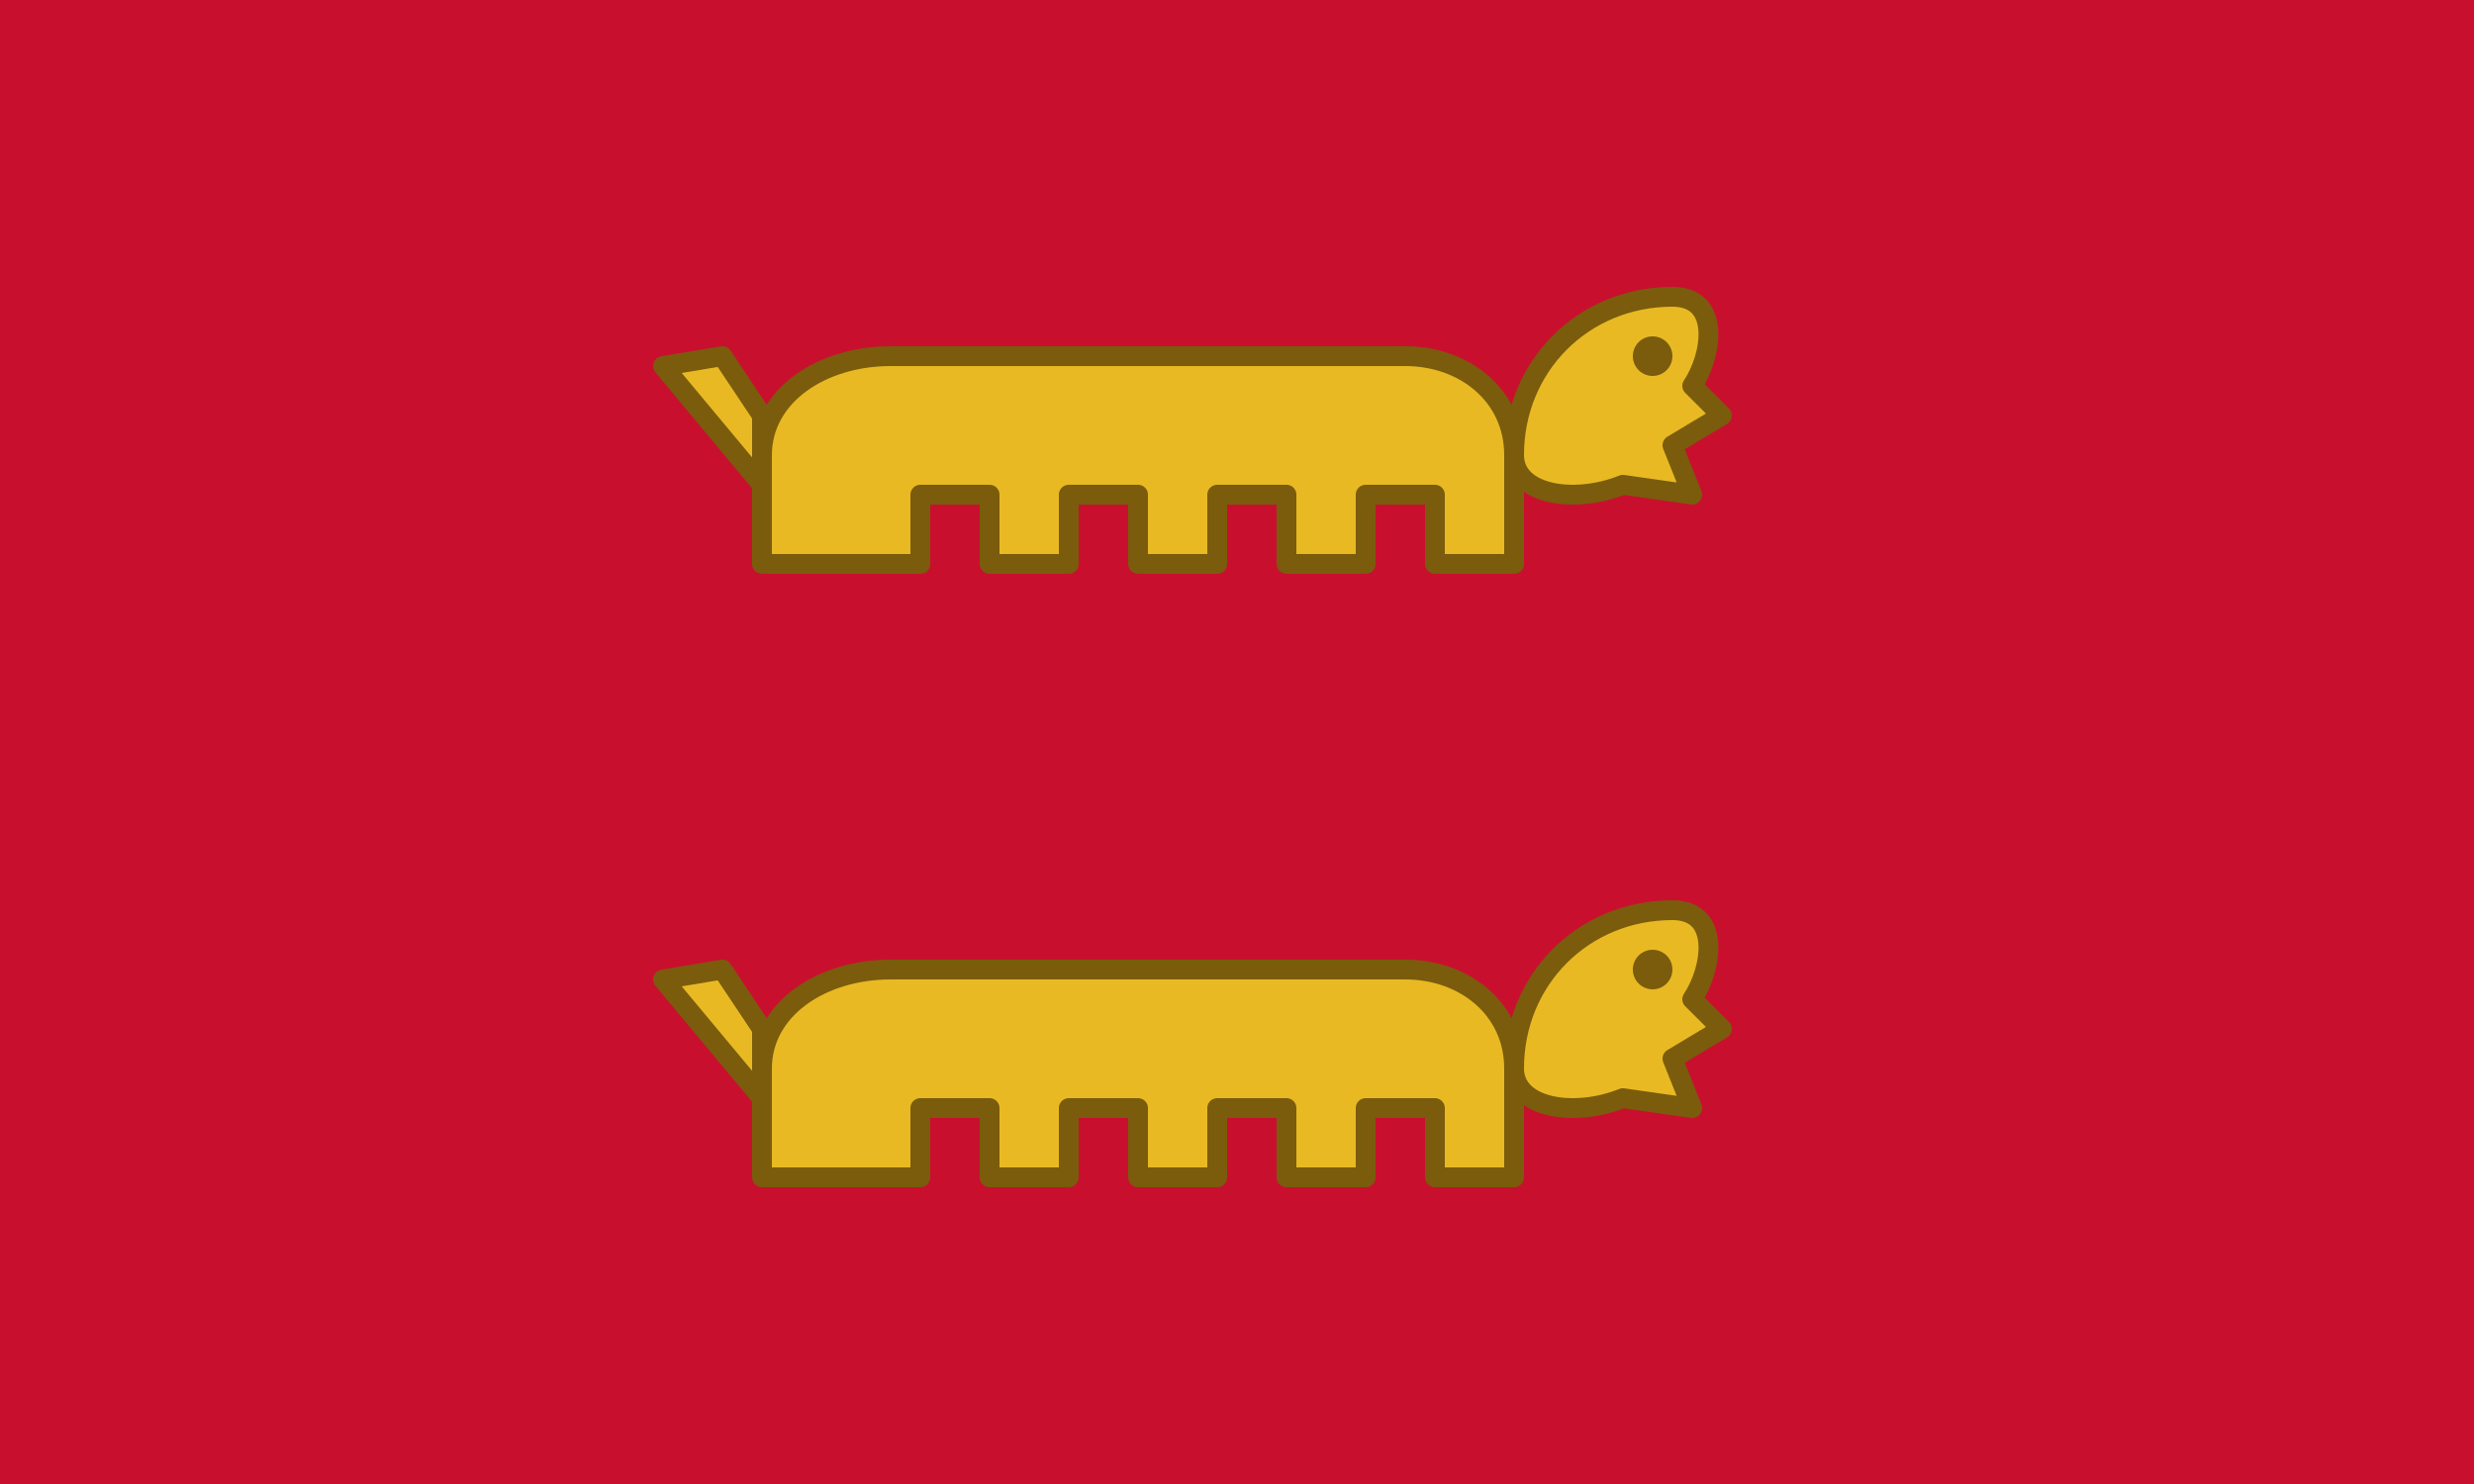
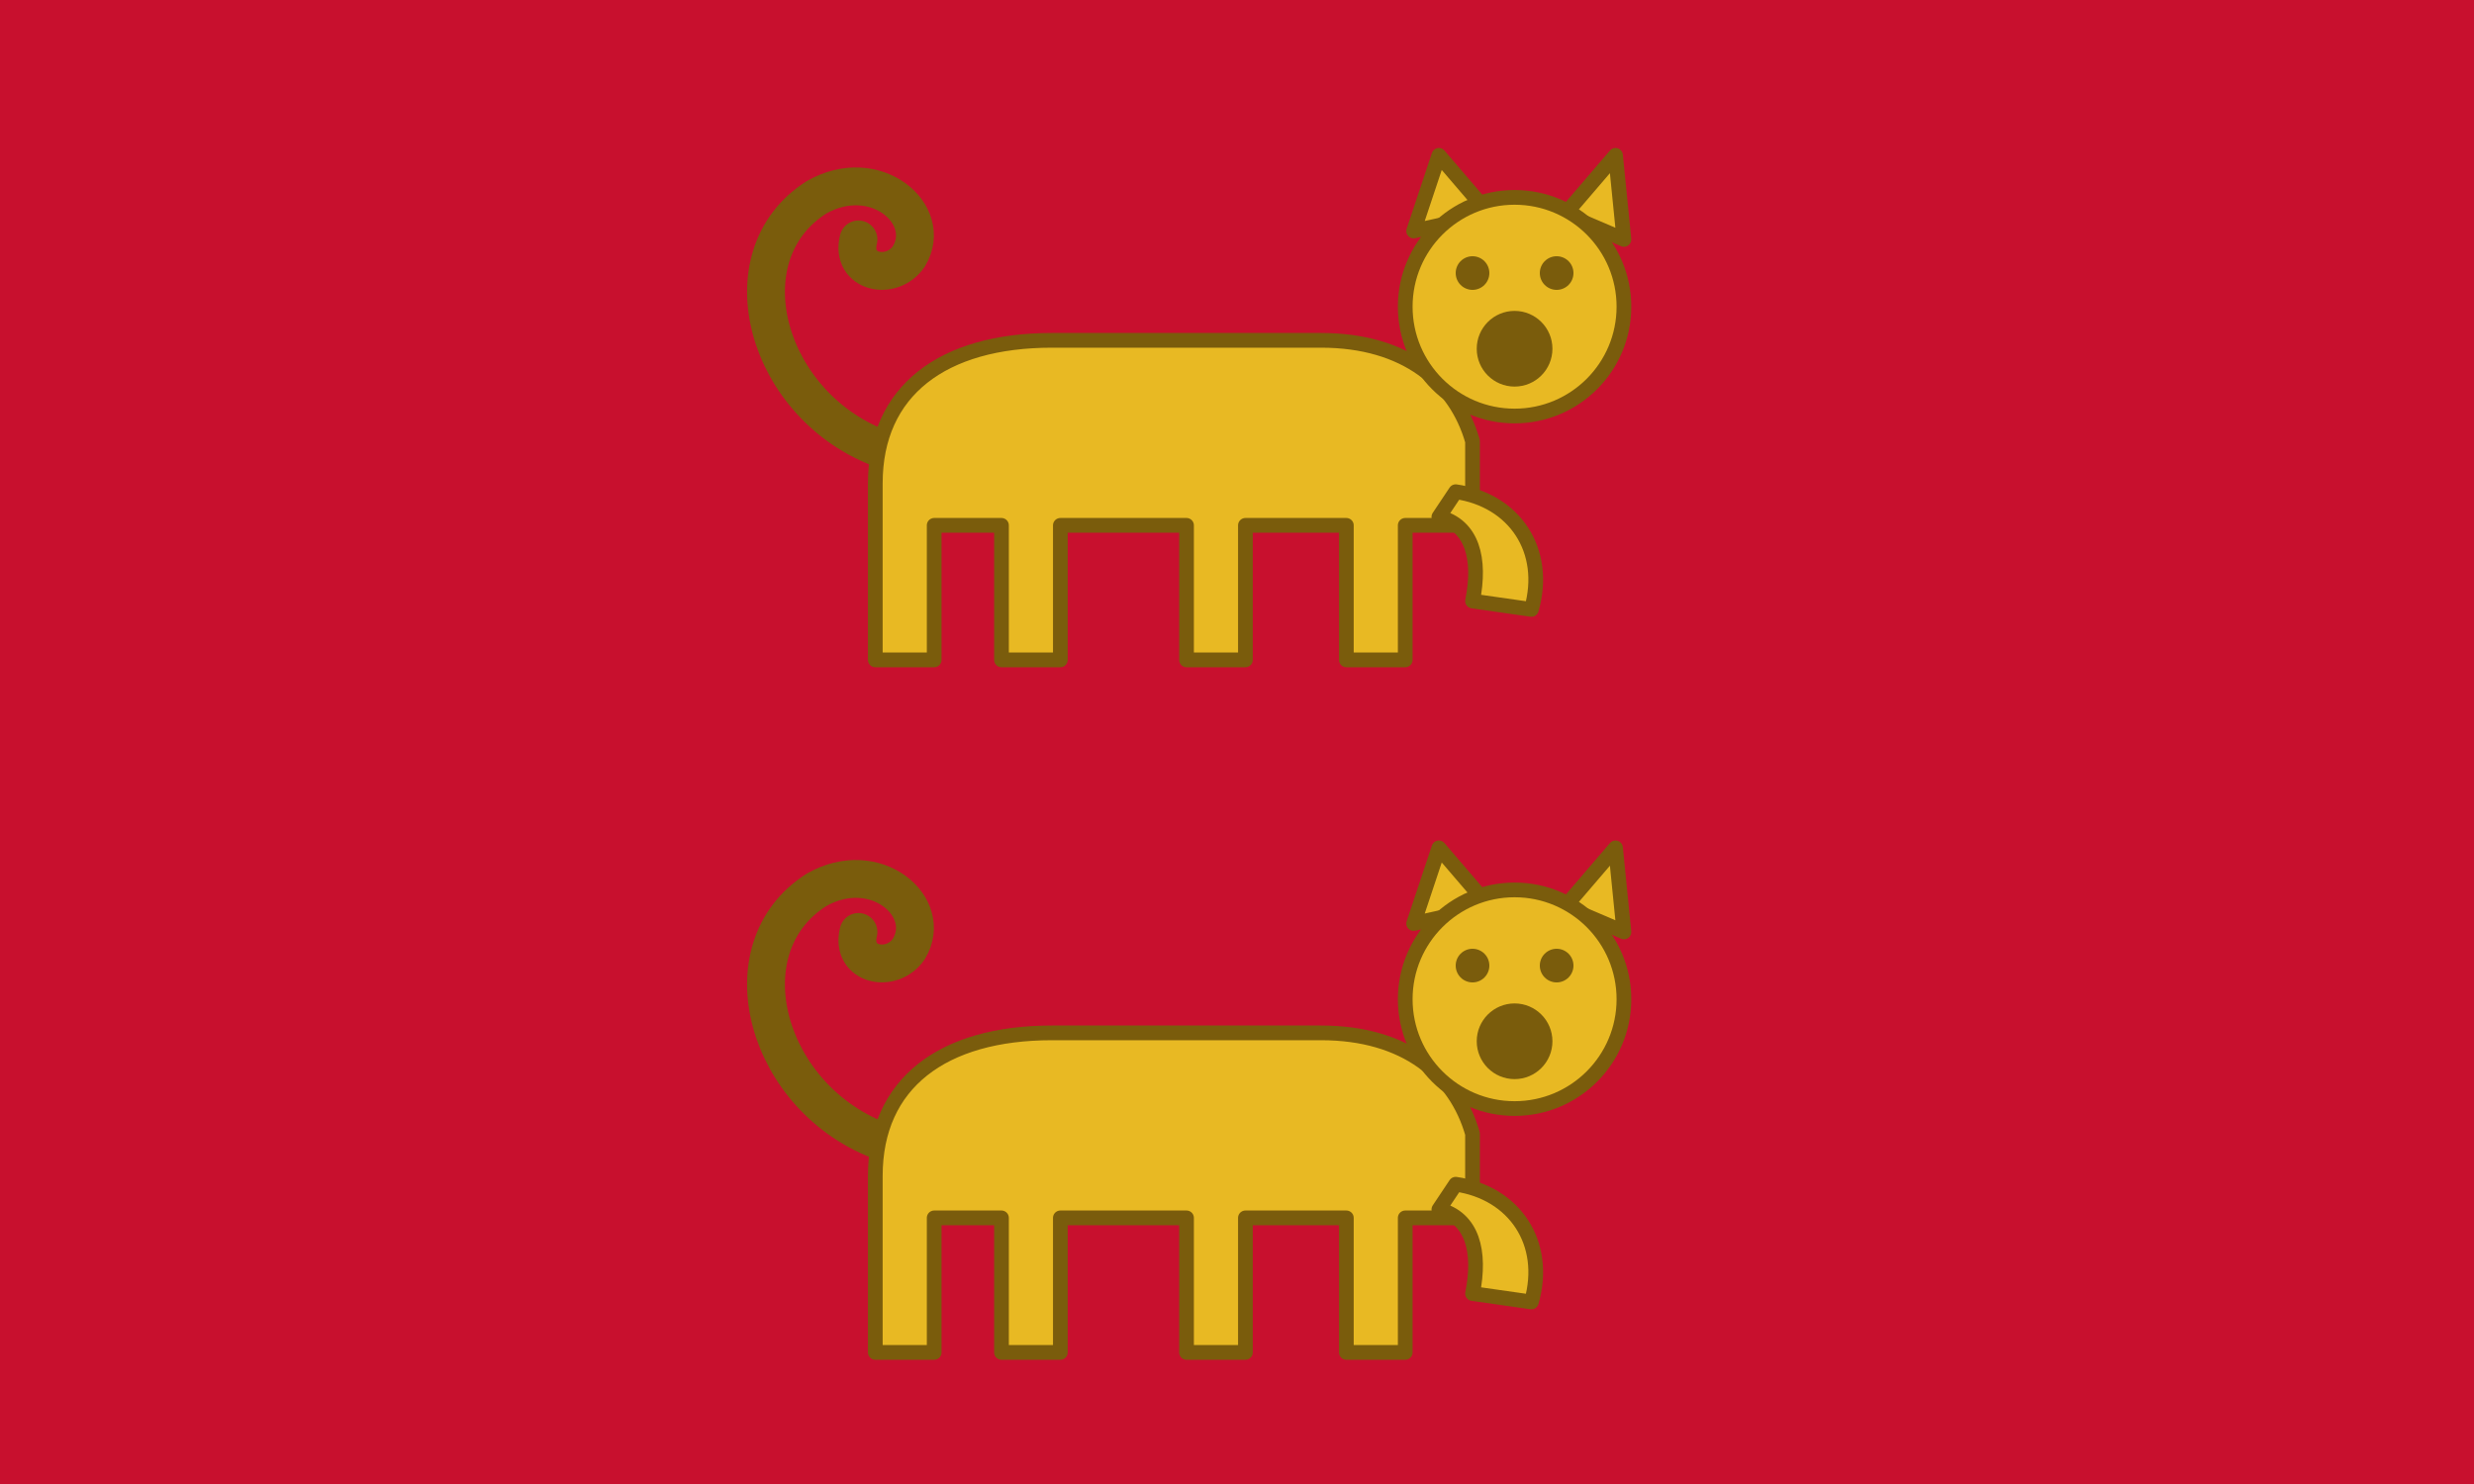
<svg xmlns="http://www.w3.org/2000/svg" width="500" height="300">
  <rect fill="#c8102e" width="500" height="300" />
-   <g fill="#e8b923" stroke="#7a5c0c" stroke-width="4" stroke-linejoin="round">
-     <g transform="translate(250,88)">
-       <path d="M-96,26 L-96,4 C-96,-8 -84,-16 -70,-16 L34,-16 C46,-16 56,-8 56,4 L56,26 L40,26 L40,12 L26,12 L26,26 L10,26 L10,12 L-4,12 L-4,26 L-20,26 L-20,12 L-34,12 L-34,26 L-50,26 L-50,12 L-64,12 L-64,26 Z" />
-       <path d="M56,4 C56,-14 70,-28 88,-28 C98,-28 96,-16 92,-10 L98,-4 L88,2 L92,12 L78,10 C68,14 56,12 56,4 Z" />
-       <circle fill="#7a5c0c" stroke="none" cx="84" cy="-16" r="4" />
-       <path d="M-96,10 L-116,-14 L-104,-16 L-96,-4 Z" />
+   <defs>
+     <g id="leopard" fill="#e8b923" stroke="#7a5c0c" stroke-width="3.5" stroke-linejoin="round">
+       <path d="M-84,-6 C-112,-16 -122,-52 -100,-66 C-86,-74 -72,-62 -78,-52              C-82,-46 -92,-48 -90,-56" fill="none" stroke-width="9" stroke-linecap="round" />
+       <path d="M-86,2 C-86,-20 -70,-32 -44,-32 L20,-32 C40,-32 52,-22 56,-8              L56,12 L40,12 L40,44 L26,44 L26,12 L2,12 L2,44 L-12,44 L-12,12              L-42,12 L-42,44 L-56,44 L-56,12 L-72,12 L-72,44 L-86,44 Z" />
+       <path d="M52,4 C66,6 74,18 70,32 L56,30 C58,20 56,12 48,10 Z" />
+       <path d="M42,-58 L48,-76 L60,-62 Z" />
+       <path d="M78,-62 L90,-76 L92,-56 Z" />
+       <circle cx="66" cy="-40" r="26" />
+       <circle cx="66" cy="-30" r="9" fill="#7a5c0c" stroke="none" />
+       <circle cx="56" cy="-48" r="4" fill="#7a5c0c" stroke="none" />
+       <circle cx="76" cy="-48" r="4" fill="#7a5c0c" stroke="none" />
    </g>
-     <g transform="translate(250,212)">
-       <path d="M-96,26 L-96,4 C-96,-8 -84,-16 -70,-16 L34,-16 C46,-16 56,-8 56,4 L56,26 L40,26 L40,12 L26,12 L26,26 L10,26 L10,12 L-4,12 L-4,26 L-20,26 L-20,12 L-34,12 L-34,26 L-50,26 L-50,12 L-64,12 L-64,26 Z" />
-       <path d="M56,4 C56,-14 70,-28 88,-28 C98,-28 96,-16 92,-10 L98,-4 L88,2 L92,12 L78,10 C68,14 56,12 56,4 Z" />
-       <circle fill="#7a5c0c" stroke="none" cx="84" cy="-16" r="4" />
-       <path d="M-96,10 L-116,-14 L-104,-16 L-96,-4 Z" />
-     </g>
-   </g>
+   </defs>
+   <use href="#leopard" transform="translate(250,96) scale(0.85)" />
+   <use href="#leopard" transform="translate(250,236) scale(0.85)" />
</svg>
